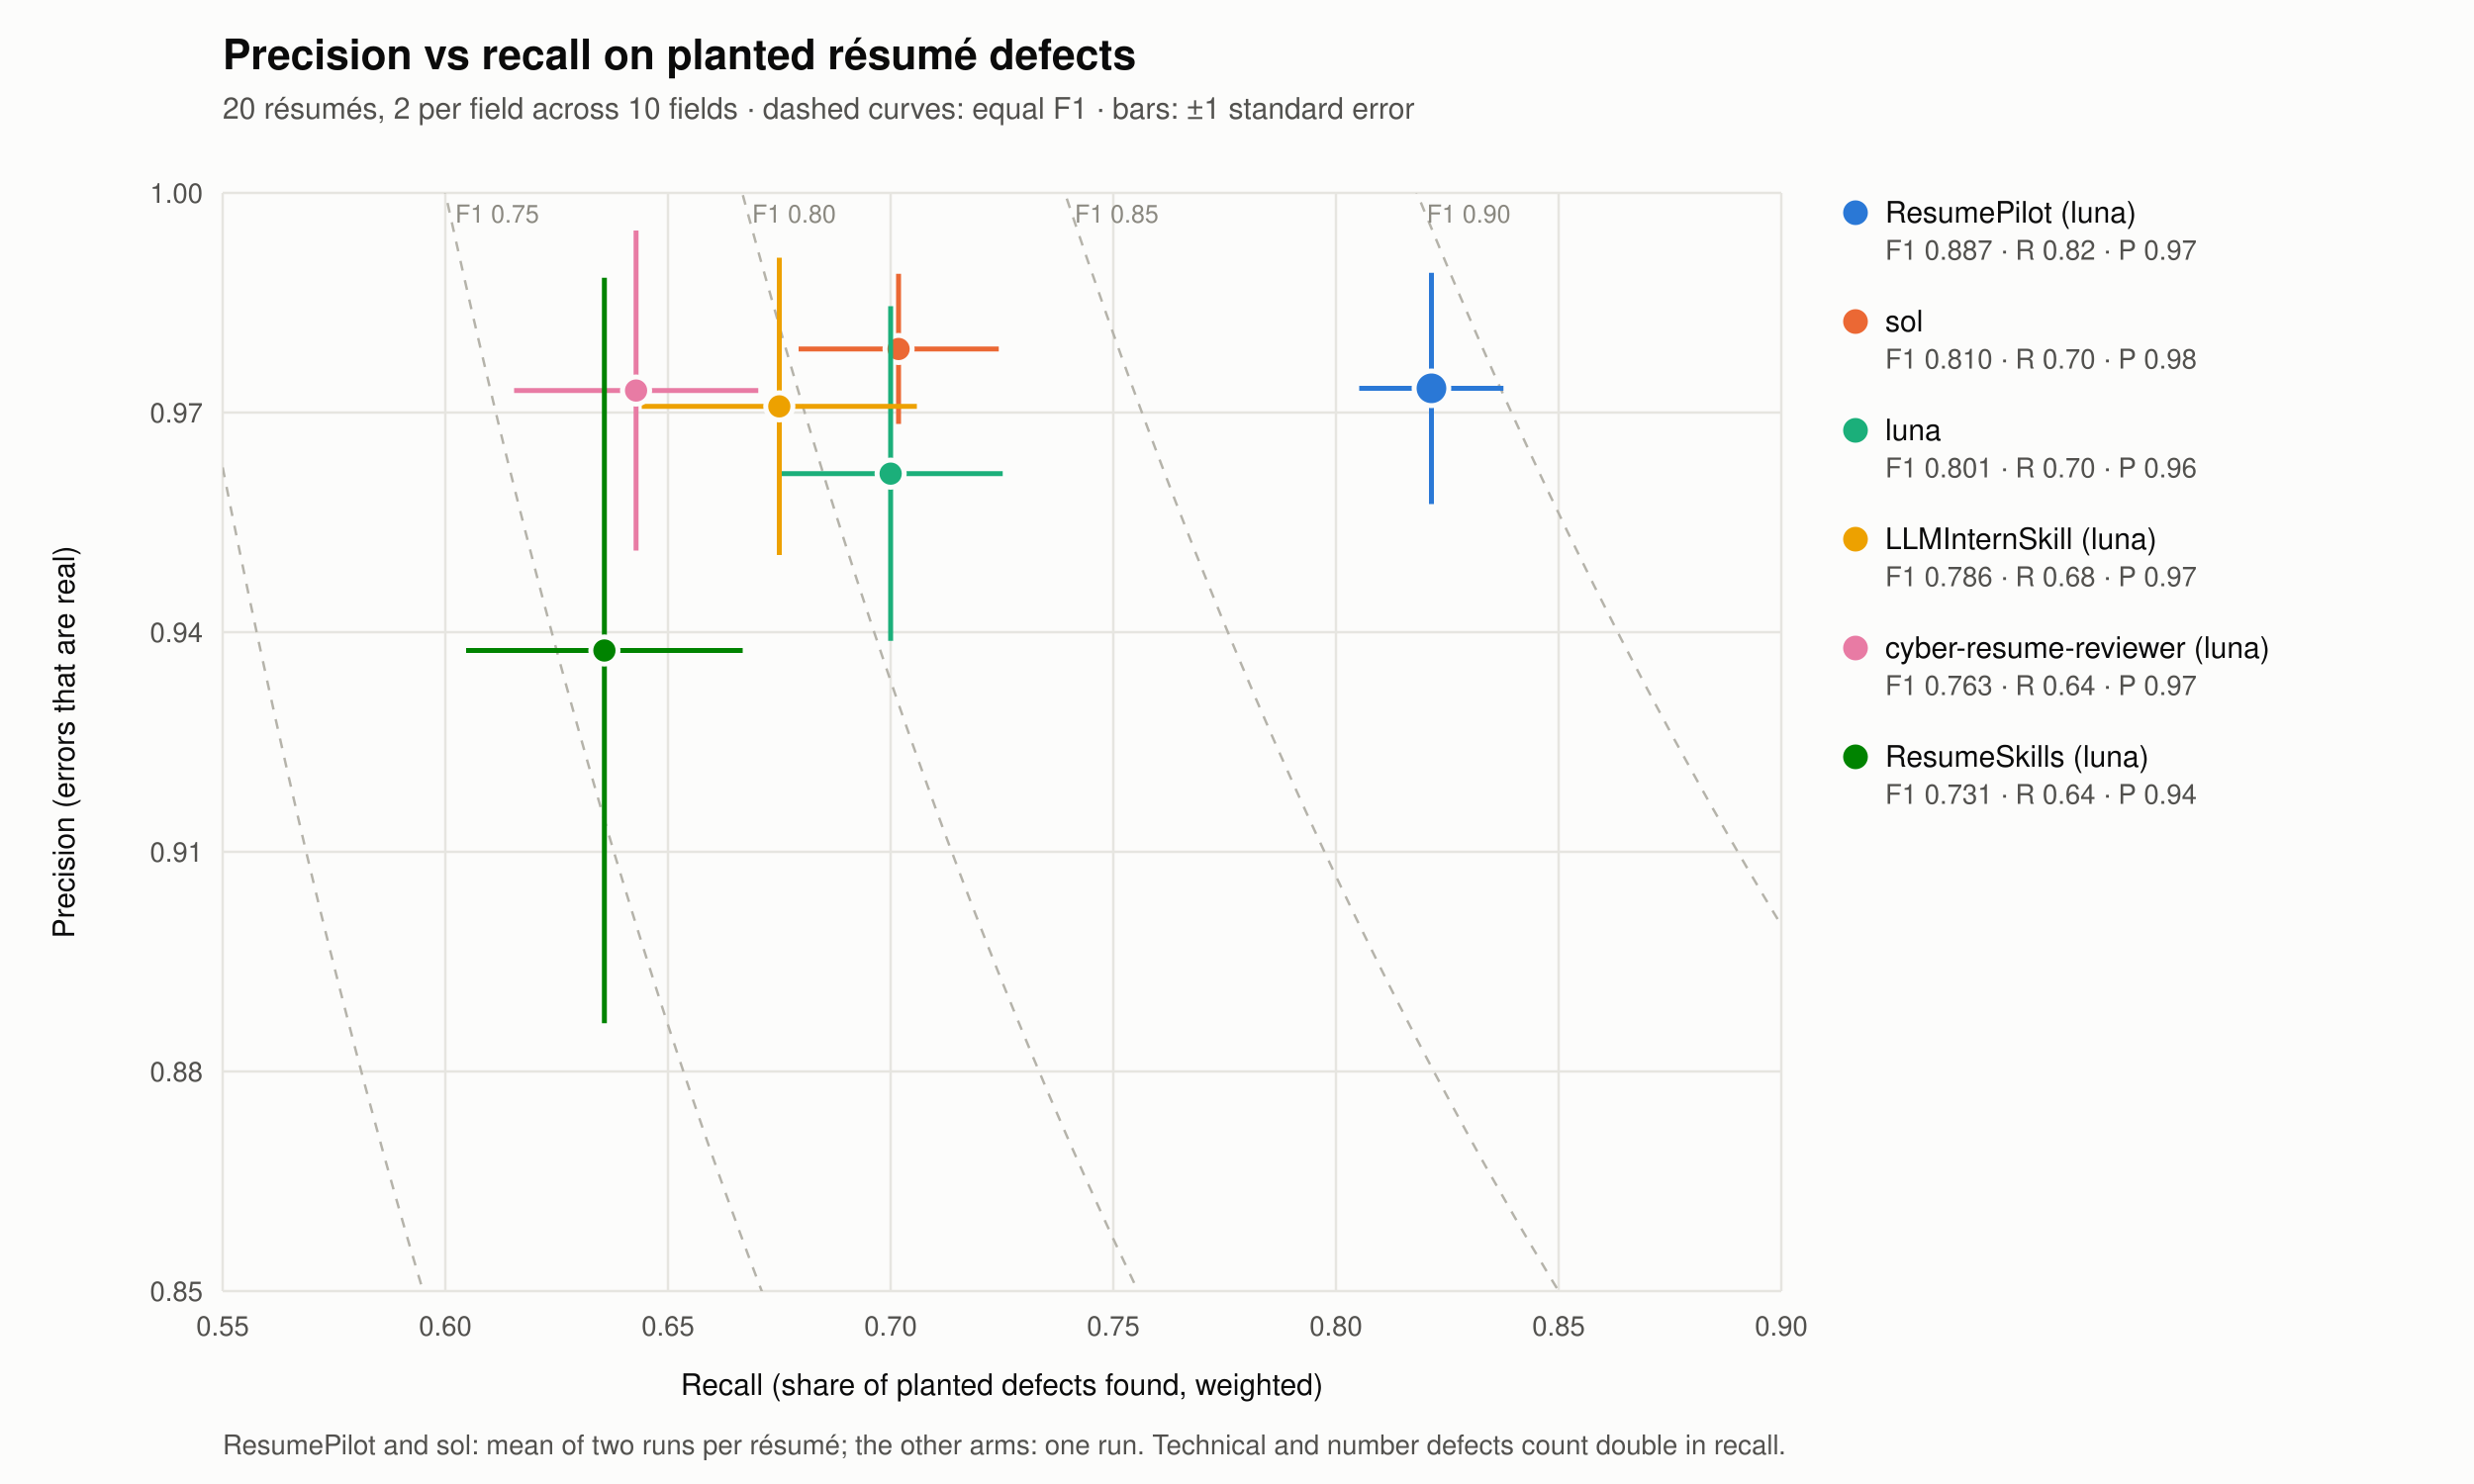
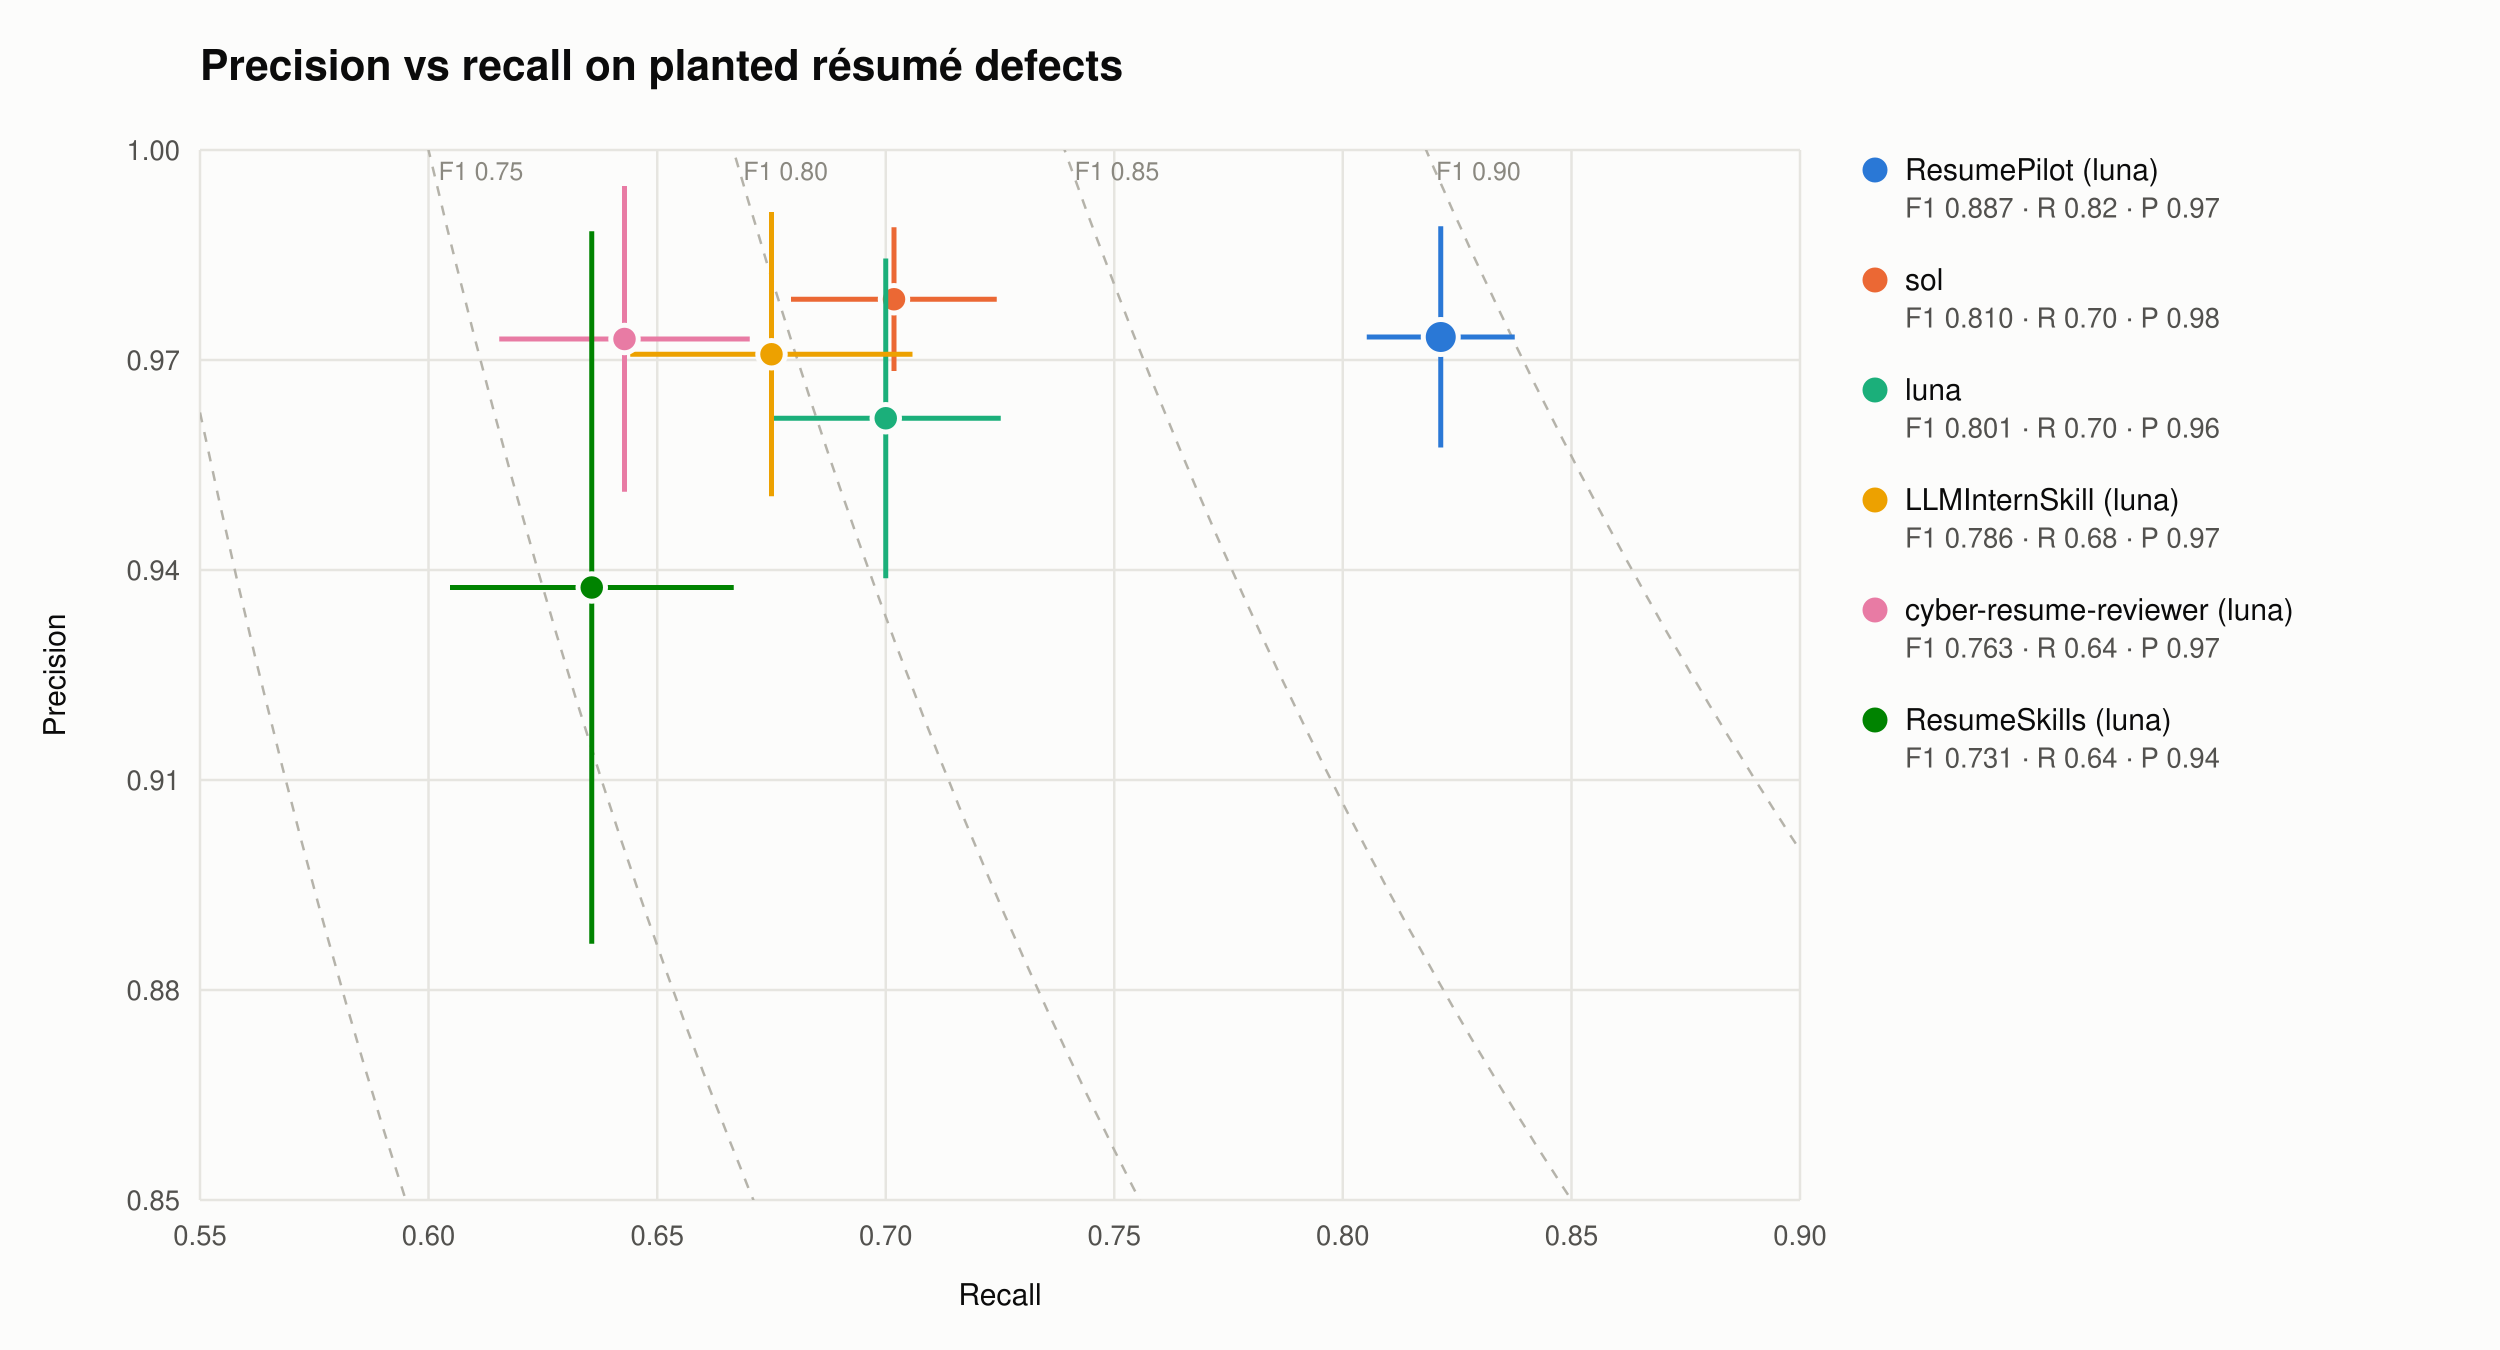
- <svg xmlns="http://www.w3.org/2000/svg" width="1000" height="600" viewBox="0 0 1000 600" font-family="Helvetica, Arial, sans-serif">
-   <rect width="1000" height="600" fill="#fcfcfb" />
-   <text x="90" y="28" font-size="17" font-weight="600" fill="#0b0b0b">Precision vs recall on planted résumé defects</text>
-   <text x="90" y="48" font-size="12" fill="#52514e">20 résumés, 2 per field across 10 fields · dashed curves: equal F1 · bars: ±1 standard error</text>
+ <svg xmlns="http://www.w3.org/2000/svg" width="1000" height="540" viewBox="0 0 1000 540" font-family="Helvetica, Arial, sans-serif">
+   <rect width="1000" height="540" fill="#fcfcfb" />
+   <text x="80" y="32" font-size="17" font-weight="600" fill="#0b0b0b">Precision vs recall on planted résumé defects</text>
  <clipPath id="plot">
-     <rect x="90" y="78" width="630" height="444" />
+     <rect x="80" y="60" width="640" height="420" />
  </clipPath>
-   <line x1="90.0" y1="78" x2="90.0" y2="522" stroke="#e6e5e0" />
-   <text x="90.0" y="540" font-size="11" fill="#52514e" text-anchor="middle">0.55</text>
-   <line x1="180.0" y1="78" x2="180.0" y2="522" stroke="#e6e5e0" />
-   <text x="180.0" y="540" font-size="11" fill="#52514e" text-anchor="middle">0.60</text>
-   <line x1="270.0" y1="78" x2="270.0" y2="522" stroke="#e6e5e0" />
-   <text x="270.0" y="540" font-size="11" fill="#52514e" text-anchor="middle">0.65</text>
-   <line x1="360.0" y1="78" x2="360.0" y2="522" stroke="#e6e5e0" />
-   <text x="360.0" y="540" font-size="11" fill="#52514e" text-anchor="middle">0.70</text>
-   <line x1="450.0" y1="78" x2="450.0" y2="522" stroke="#e6e5e0" />
-   <text x="450.0" y="540" font-size="11" fill="#52514e" text-anchor="middle">0.75</text>
-   <line x1="540.0" y1="78" x2="540.0" y2="522" stroke="#e6e5e0" />
-   <text x="540.0" y="540" font-size="11" fill="#52514e" text-anchor="middle">0.80</text>
-   <line x1="630.0" y1="78" x2="630.0" y2="522" stroke="#e6e5e0" />
-   <text x="630.0" y="540" font-size="11" fill="#52514e" text-anchor="middle">0.85</text>
-   <line x1="720.0" y1="78" x2="720.0" y2="522" stroke="#e6e5e0" />
-   <text x="720.0" y="540" font-size="11" fill="#52514e" text-anchor="middle">0.90</text>
-   <line x1="90" y1="522.0" x2="720" y2="522.0" stroke="#e6e5e0" />
-   <text x="82" y="526.0" font-size="11" fill="#52514e" text-anchor="end">0.85</text>
-   <line x1="90" y1="433.2" x2="720" y2="433.2" stroke="#e6e5e0" />
-   <text x="82" y="437.2" font-size="11" fill="#52514e" text-anchor="end">0.88</text>
-   <line x1="90" y1="344.4" x2="720" y2="344.4" stroke="#e6e5e0" />
-   <text x="82" y="348.4" font-size="11" fill="#52514e" text-anchor="end">0.91</text>
-   <line x1="90" y1="255.6" x2="720" y2="255.6" stroke="#e6e5e0" />
-   <text x="82" y="259.6" font-size="11" fill="#52514e" text-anchor="end">0.94</text>
-   <line x1="90" y1="166.8" x2="720" y2="166.8" stroke="#e6e5e0" />
-   <text x="82" y="170.8" font-size="11" fill="#52514e" text-anchor="end">0.97</text>
-   <line x1="90" y1="78.0" x2="720" y2="78.0" stroke="#e6e5e0" />
-   <text x="82" y="82.0" font-size="11" fill="#52514e" text-anchor="end">1.00</text>
-   <polyline clip-path="url(#plot)" points="90.0,189.0 93.6,207.0 97.2,224.5 100.8,241.8 104.4,258.7 108.0,275.3 111.6,291.6 115.2,307.6 118.8,323.3 122.4,338.7 126.0,353.8 129.6,368.7 133.2,383.3 136.8,397.6 140.4,411.6 144.0,425.5 147.6,439.1 151.2,452.4 154.8,465.6 158.4,478.5 162.0,491.2 165.6,503.7 169.2,515.9 172.8,528.0 176.4,539.9 180.0,551.6 183.6,563.1 187.2,574.4" fill="none" stroke="#b5b3aa" stroke-width="1" stroke-dasharray="4 4" />
-   <polyline clip-path="url(#plot)" points="169.2,27.3 172.8,44.5 176.4,61.4 180.0,78.0 183.6,94.3 187.2,110.3 190.8,126.1 194.4,141.5 198.0,156.7 201.6,171.7 205.2,186.4 208.8,200.8 212.4,215.0 216.0,229.0 219.6,242.8 223.2,256.3 226.8,269.6 230.4,282.7 234.0,295.6 237.6,308.4 241.2,320.9 244.8,333.2 248.4,345.3 252.0,357.2 255.6,369.0 259.2,380.6 262.8,392.0 266.4,403.3 270.0,414.4 273.6,425.3 277.2,436.1 280.8,446.7 284.4,457.2 288.0,467.5 291.6,477.7 295.2,487.7 298.8,497.6 302.4,507.4 306.0,517.0 309.6,526.5 313.2,535.9 316.8,545.1 320.4,554.2 324.0,563.2 327.6,572.1 331.2,580.9" fill="none" stroke="#b5b3aa" stroke-width="1" stroke-dasharray="4 4" />
-   <text x="184.0" y="90" font-size="10" fill="#8a8880">F1 0.75</text>
-   <polyline clip-path="url(#plot)" points="288.0,32.5 291.6,46.4 295.2,60.1 298.8,73.5 302.4,86.8 306.0,99.9 309.6,112.8 313.2,125.5 316.8,138.1 320.4,150.4 324.0,162.6 327.6,174.6 331.2,186.4 334.8,198.1 338.4,209.6 342.0,220.9 345.6,232.1 349.2,243.1 352.8,254.0 356.4,264.7 360.0,275.3 363.6,285.8 367.2,296.1 370.8,306.3 374.4,316.3 378.0,326.3 381.6,336.1 385.2,345.7 388.8,355.3 392.4,364.7 396.0,374.0 399.6,383.2 403.2,392.3 406.8,401.2 410.4,410.1 414.0,418.8 417.6,427.5 421.2,436.0 424.8,444.5 428.4,452.8 432.0,461.1 435.6,469.2 439.2,477.3 442.8,485.2 446.4,493.1 450.0,500.9 453.6,508.5 457.2,516.1 460.8,523.7 464.4,531.1 468.0,538.4 471.6,545.7 475.2,552.9 478.8,560.0 482.4,567.0 486.0,574.0 489.6,580.9" fill="none" stroke="#b5b3aa" stroke-width="1" stroke-dasharray="4 4" />
-   <text x="304.0" y="90" font-size="10" fill="#8a8880">F1 0.80</text>
-   <polyline clip-path="url(#plot)" points="414.0,27.0 417.6,38.5 421.2,49.7 424.8,60.9 428.4,71.9 432.0,82.7 435.6,93.4 439.2,104.0 442.8,114.4 446.4,124.7 450.0,134.9 453.6,145.0 457.2,154.9 460.8,164.7 464.4,174.4 468.0,184.0 471.6,193.5 475.2,202.9 478.8,212.1 482.4,221.3 486.0,230.3 489.6,239.2 493.2,248.1 496.8,256.8 500.4,265.4 504.0,273.9 507.6,282.4 511.2,290.7 514.8,299.0 518.4,307.1 522.0,315.2 525.6,323.2 529.2,331.1 532.8,338.9 536.4,346.6 540.0,354.3 543.6,361.8 547.2,369.3 550.8,376.7 554.4,384.0 558.0,391.3 561.6,398.5 565.2,405.6 568.8,412.6 572.4,419.6 576.0,426.5 579.6,433.3 583.2,440.0 586.8,446.7 590.4,453.3 594.0,459.9 597.6,466.4 601.2,472.8 604.8,479.1 608.4,485.4 612.0,491.7 615.6,497.9 619.2,504.0 622.8,510.0 626.4,516.1 630.0,522.0 633.6,527.9 637.2,533.7 640.8,539.5 644.4,545.2 648.0,550.9 651.6,556.5 655.2,562.1 658.8,567.6 662.4,573.1 666.0,578.5" fill="none" stroke="#b5b3aa" stroke-width="1" stroke-dasharray="4 4" />
-   <text x="434.4" y="90" font-size="10" fill="#8a8880">F1 0.85</text>
-   <polyline clip-path="url(#plot)" points="550.8,22.3 554.4,31.7 558.0,41.0 561.6,50.2 565.2,59.3 568.8,68.3 572.4,77.2 576.0,86.0 579.6,94.7 583.2,103.3 586.8,111.9 590.4,120.3 594.0,128.6 597.6,136.9 601.2,145.1 604.8,153.2 608.4,161.2 612.0,169.1 615.6,176.9 619.2,184.7 622.8,192.4 626.4,200.0 630.0,207.5 633.6,215.0 637.2,222.3 640.8,229.6 644.4,236.9 648.0,244.0 651.6,251.1 655.2,258.2 658.8,265.1 662.4,272.0 666.0,278.9 669.6,285.6 673.2,292.3 676.8,299.0 680.4,305.5 684.0,312.0 687.6,318.5 691.2,324.9 694.8,331.2 698.4,337.5 702.0,343.7 705.6,349.9 709.2,356.0 712.8,362.1 716.4,368.1 720.0,374.0" fill="none" stroke="#b5b3aa" stroke-width="1" stroke-dasharray="4 4" />
-   <text x="576.7" y="90" font-size="10" fill="#8a8880">F1 0.90</text>
-   <text x="405.0" y="564" font-size="12" fill="#0b0b0b" text-anchor="middle">Recall (share of planted defects found, weighted)</text>
-   <text transform="translate(30,300.0) rotate(-90)" font-size="12" fill="#0b0b0b" text-anchor="middle">Precision (errors that are real)</text>
-   <line x1="322.8" y1="141.1" x2="403.7" y2="141.1" stroke="#eb6834" stroke-width="2" />
-   <line x1="363.2" y1="171.4" x2="363.2" y2="110.7" stroke="#eb6834" stroke-width="2" />
-   <circle cx="363.2" cy="141.1" r="5.5" fill="#eb6834" stroke="#fcfcfb" stroke-width="2" />
-   <line x1="314.7" y1="191.5" x2="405.3" y2="191.5" stroke="#1baf7a" stroke-width="2" />
-   <line x1="360.0" y1="259.1" x2="360.0" y2="123.8" stroke="#1baf7a" stroke-width="2" />
-   <circle cx="360.0" cy="191.5" r="5.5" fill="#1baf7a" stroke="#fcfcfb" stroke-width="2" />
-   <line x1="259.4" y1="164.3" x2="370.6" y2="164.3" stroke="#eda100" stroke-width="2" />
-   <line x1="315.0" y1="224.4" x2="315.0" y2="104.2" stroke="#eda100" stroke-width="2" />
-   <circle cx="315.0" cy="164.3" r="5.5" fill="#eda100" stroke="#fcfcfb" stroke-width="2" />
-   <line x1="207.8" y1="157.9" x2="306.5" y2="157.9" stroke="#e87ba4" stroke-width="2" />
-   <line x1="257.1" y1="222.6" x2="257.1" y2="93.2" stroke="#e87ba4" stroke-width="2" />
-   <circle cx="257.1" cy="157.9" r="5.5" fill="#e87ba4" stroke="#fcfcfb" stroke-width="2" />
-   <line x1="188.4" y1="263.0" x2="300.2" y2="263.0" stroke="#008300" stroke-width="2" />
-   <line x1="244.3" y1="413.7" x2="244.3" y2="112.3" stroke="#008300" stroke-width="2" />
-   <circle cx="244.3" cy="263.0" r="5.5" fill="#008300" stroke="#fcfcfb" stroke-width="2" />
-   <line x1="549.4" y1="157.0" x2="607.7" y2="157.0" stroke="#2a78d6" stroke-width="2" />
-   <line x1="578.6" y1="203.8" x2="578.6" y2="110.3" stroke="#2a78d6" stroke-width="2" />
-   <circle cx="578.6" cy="157.0" r="7" fill="#2a78d6" stroke="#fcfcfb" stroke-width="2" />
-   <circle cx="750" cy="86" r="5" fill="#2a78d6" />
-   <text x="762" y="90" font-size="12" fill="#0b0b0b">ResumePilot (luna)</text>
-   <text x="762" y="105" font-size="11" fill="#52514e">F1 0.887 · R 0.82 · P 0.97</text>
-   <circle cx="750" cy="130" r="5" fill="#eb6834" />
-   <text x="762" y="134" font-size="12" fill="#0b0b0b">sol</text>
-   <text x="762" y="149" font-size="11" fill="#52514e">F1 0.810 · R 0.70 · P 0.98</text>
-   <circle cx="750" cy="174" r="5" fill="#1baf7a" />
-   <text x="762" y="178" font-size="12" fill="#0b0b0b">luna</text>
-   <text x="762" y="193" font-size="11" fill="#52514e">F1 0.801 · R 0.70 · P 0.96</text>
-   <circle cx="750" cy="218" r="5" fill="#eda100" />
-   <text x="762" y="222" font-size="12" fill="#0b0b0b">LLMInternSkill (luna)</text>
-   <text x="762" y="237" font-size="11" fill="#52514e">F1 0.786 · R 0.68 · P 0.97</text>
-   <circle cx="750" cy="262" r="5" fill="#e87ba4" />
-   <text x="762" y="266" font-size="12" fill="#0b0b0b">cyber-resume-reviewer (luna)</text>
-   <text x="762" y="281" font-size="11" fill="#52514e">F1 0.763 · R 0.64 · P 0.97</text>
-   <circle cx="750" cy="306" r="5" fill="#008300" />
-   <text x="762" y="310" font-size="12" fill="#0b0b0b">ResumeSkills (luna)</text>
-   <text x="762" y="325" font-size="11" fill="#52514e">F1 0.731 · R 0.64 · P 0.94</text>
-   <text x="90" y="588" font-size="11" fill="#52514e">ResumePilot and sol: mean of two runs per résumé; the other arms: one run. Technical and number defects count double in recall.</text>
+   <line x1="80.0" y1="60" x2="80.0" y2="480" stroke="#e6e5e0" />
+   <text x="80.0" y="498" font-size="11" fill="#52514e" text-anchor="middle">0.55</text>
+   <line x1="171.4" y1="60" x2="171.4" y2="480" stroke="#e6e5e0" />
+   <text x="171.4" y="498" font-size="11" fill="#52514e" text-anchor="middle">0.60</text>
+   <line x1="262.9" y1="60" x2="262.9" y2="480" stroke="#e6e5e0" />
+   <text x="262.9" y="498" font-size="11" fill="#52514e" text-anchor="middle">0.65</text>
+   <line x1="354.3" y1="60" x2="354.3" y2="480" stroke="#e6e5e0" />
+   <text x="354.3" y="498" font-size="11" fill="#52514e" text-anchor="middle">0.70</text>
+   <line x1="445.7" y1="60" x2="445.7" y2="480" stroke="#e6e5e0" />
+   <text x="445.7" y="498" font-size="11" fill="#52514e" text-anchor="middle">0.75</text>
+   <line x1="537.1" y1="60" x2="537.1" y2="480" stroke="#e6e5e0" />
+   <text x="537.1" y="498" font-size="11" fill="#52514e" text-anchor="middle">0.80</text>
+   <line x1="628.6" y1="60" x2="628.6" y2="480" stroke="#e6e5e0" />
+   <text x="628.6" y="498" font-size="11" fill="#52514e" text-anchor="middle">0.85</text>
+   <line x1="720.0" y1="60" x2="720.0" y2="480" stroke="#e6e5e0" />
+   <text x="720.0" y="498" font-size="11" fill="#52514e" text-anchor="middle">0.90</text>
+   <line x1="80" y1="480.0" x2="720" y2="480.0" stroke="#e6e5e0" />
+   <text x="72" y="484.0" font-size="11" fill="#52514e" text-anchor="end">0.85</text>
+   <line x1="80" y1="396.0" x2="720" y2="396.0" stroke="#e6e5e0" />
+   <text x="72" y="400.0" font-size="11" fill="#52514e" text-anchor="end">0.88</text>
+   <line x1="80" y1="312.0" x2="720" y2="312.0" stroke="#e6e5e0" />
+   <text x="72" y="316.0" font-size="11" fill="#52514e" text-anchor="end">0.91</text>
+   <line x1="80" y1="228.0" x2="720" y2="228.0" stroke="#e6e5e0" />
+   <text x="72" y="232.0" font-size="11" fill="#52514e" text-anchor="end">0.94</text>
+   <line x1="80" y1="144.0" x2="720" y2="144.0" stroke="#e6e5e0" />
+   <text x="72" y="148.0" font-size="11" fill="#52514e" text-anchor="end">0.97</text>
+   <line x1="80" y1="60.0" x2="720" y2="60.0" stroke="#e6e5e0" />
+   <text x="72" y="64.0" font-size="11" fill="#52514e" text-anchor="end">1.00</text>
+   <polyline clip-path="url(#plot)" points="80.0,165.0 83.7,182.0 87.3,198.6 91.0,215.0 94.6,231.0 98.3,246.7 101.9,262.1 105.6,277.2 109.3,292.0 112.9,306.6 116.6,320.9 120.2,335.0 123.9,348.8 127.5,362.3 131.2,375.6 134.9,388.7 138.5,401.6 142.2,414.2 145.8,426.6 149.5,438.8 153.1,450.8 156.8,462.6 160.5,474.3 164.1,485.7 167.8,496.9 171.4,508.0 175.1,518.9 178.7,529.6" fill="none" stroke="#b5b3aa" stroke-width="1" stroke-dasharray="4 4" />
+   <polyline clip-path="url(#plot)" points="160.5,12.1 164.1,28.3 167.8,44.3 171.4,60.0 175.1,75.4 178.7,90.6 182.4,105.5 186.1,120.1 189.7,134.5 193.4,148.6 197.0,162.5 200.7,176.2 204.3,189.6 208.0,202.9 211.7,215.9 215.3,228.7 219.0,241.3 222.6,253.7 226.3,265.9 229.9,277.9 233.6,289.7 237.3,301.4 240.9,312.9 244.6,324.2 248.2,335.3 251.9,346.2 255.5,357.0 259.2,367.7 262.9,378.2 266.5,388.5 270.2,398.7 273.8,408.8 277.5,418.7 281.1,428.4 284.8,438.0 288.5,447.5 292.1,456.9 295.8,466.1 299.4,475.3 303.1,484.2 306.7,493.1 310.4,501.9 314.1,510.5 317.7,519.0 321.4,527.4 325.0,535.7" fill="none" stroke="#b5b3aa" stroke-width="1" stroke-dasharray="4 4" />
+   <text x="175.4" y="72" font-size="10" fill="#8a8880">F1 0.75</text>
+   <polyline clip-path="url(#plot)" points="281.1,16.9 284.8,30.1 288.5,43.0 292.1,55.8 295.8,68.4 299.4,80.7 303.1,92.9 306.7,105.0 310.4,116.8 314.1,128.5 317.7,140.0 321.4,151.3 325.0,162.5 328.7,173.6 332.3,184.4 336.0,195.2 339.7,205.8 343.3,216.2 347.0,226.5 350.6,236.6 354.3,246.7 357.9,256.6 361.6,266.3 365.3,275.9 368.9,285.5 372.6,294.8 376.2,304.1 379.9,313.2 383.5,322.3 387.2,331.2 390.9,340.0 394.5,348.7 398.2,357.3 401.8,365.8 405.5,374.1 409.1,382.4 412.8,390.6 416.5,398.7 420.1,406.7 423.8,414.6 427.4,422.4 431.1,430.1 434.7,437.7 438.4,445.2 442.1,452.6 445.7,460.0 449.4,467.3 453.0,474.5 456.7,481.6 460.3,488.6 464.0,495.6 467.7,502.4 471.3,509.2 475.0,516.0 478.6,522.6 482.3,529.2 485.9,535.7" fill="none" stroke="#b5b3aa" stroke-width="1" stroke-dasharray="4 4" />
+   <text x="297.3" y="72" font-size="10" fill="#8a8880">F1 0.80</text>
+   <polyline clip-path="url(#plot)" points="409.1,11.8 412.8,22.6 416.5,33.3 420.1,43.8 423.8,54.2 427.4,64.4 431.1,74.6 434.7,84.6 438.4,94.5 442.1,104.2 445.7,113.8 449.4,123.4 453.0,132.8 456.7,142.1 460.3,151.2 464.0,160.3 467.7,169.3 471.3,178.1 475.0,186.9 478.6,195.5 482.3,204.1 485.9,212.5 489.6,220.9 493.3,229.1 496.9,237.3 500.6,245.4 504.2,253.3 507.9,261.2 511.5,269.0 515.2,276.7 518.9,284.4 522.5,291.9 526.2,299.4 529.8,306.8 533.5,314.1 537.1,321.3 540.8,328.5 544.5,335.6 548.1,342.6 551.8,349.5 555.4,356.4 559.1,363.2 562.7,369.9 566.4,376.5 570.1,383.1 573.7,389.6 577.4,396.1 581.0,402.5 584.7,408.8 588.3,415.0 592.0,421.2 595.7,427.4 599.3,433.4 603.0,439.5 606.6,445.4 610.3,451.3 613.9,457.2 617.6,463.0 621.3,468.7 624.9,474.4 628.6,480.0 632.2,485.6 635.9,491.1 639.5,496.6 643.2,502.0 646.9,507.4 650.5,512.7 654.2,517.9 657.8,523.2 661.5,528.4 665.1,533.5" fill="none" stroke="#b5b3aa" stroke-width="1" stroke-dasharray="4 4" />
+   <text x="429.8" y="72" font-size="10" fill="#8a8880">F1 0.85</text>
+   <polyline clip-path="url(#plot)" points="548.1,7.3 551.8,16.2 555.4,25.0 559.1,33.7 562.7,42.3 566.4,50.8 570.1,59.2 573.7,67.6 577.4,75.8 581.0,84.0 584.7,92.0 588.3,100.0 592.0,107.9 595.7,115.7 599.3,123.4 603.0,131.1 606.6,138.7 610.3,146.2 613.9,153.6 617.6,160.9 621.3,168.2 624.9,175.4 628.6,182.5 632.2,189.6 635.9,196.5 639.5,203.4 643.2,210.3 646.9,217.1 650.5,223.8 654.2,230.4 657.8,237.0 661.5,243.5 665.1,250.0 668.8,256.4 672.5,262.7 676.1,269.0 679.8,275.2 683.4,281.4 687.1,287.5 690.7,293.5 694.4,299.5 698.1,305.5 701.7,311.4 705.4,317.2 709.0,323.0 712.7,328.7 716.3,334.4 720.0,340.0" fill="none" stroke="#b5b3aa" stroke-width="1" stroke-dasharray="4 4" />
+   <text x="574.4" y="72" font-size="10" fill="#8a8880">F1 0.90</text>
+   <text x="400.0" y="522" font-size="12" fill="#0b0b0b" text-anchor="middle">Recall</text>
+   <text transform="translate(26,270.0) rotate(-90)" font-size="12" fill="#0b0b0b" text-anchor="middle">Precision</text>
+   <line x1="316.4" y1="119.7" x2="398.7" y2="119.7" stroke="#eb6834" stroke-width="2" />
+   <line x1="357.6" y1="148.4" x2="357.6" y2="90.9" stroke="#eb6834" stroke-width="2" />
+   <circle cx="357.6" cy="119.7" r="5.5" fill="#eb6834" stroke="#fcfcfb" stroke-width="2" />
+   <line x1="308.3" y1="167.3" x2="400.3" y2="167.3" stroke="#1baf7a" stroke-width="2" />
+   <line x1="354.3" y1="231.3" x2="354.3" y2="103.4" stroke="#1baf7a" stroke-width="2" />
+   <circle cx="354.3" cy="167.3" r="5.5" fill="#1baf7a" stroke="#fcfcfb" stroke-width="2" />
+   <line x1="252.1" y1="141.7" x2="365.0" y2="141.7" stroke="#eda100" stroke-width="2" />
+   <line x1="308.6" y1="198.5" x2="308.6" y2="84.8" stroke="#eda100" stroke-width="2" />
+   <circle cx="308.6" cy="141.7" r="5.5" fill="#eda100" stroke="#fcfcfb" stroke-width="2" />
+   <line x1="199.7" y1="135.6" x2="299.9" y2="135.6" stroke="#e87ba4" stroke-width="2" />
+   <line x1="249.8" y1="196.7" x2="249.8" y2="74.4" stroke="#e87ba4" stroke-width="2" />
+   <circle cx="249.8" cy="135.6" r="5.5" fill="#e87ba4" stroke="#fcfcfb" stroke-width="2" />
+   <line x1="180.0" y1="235.0" x2="293.5" y2="235.0" stroke="#008300" stroke-width="2" />
+   <line x1="236.7" y1="377.5" x2="236.7" y2="92.5" stroke="#008300" stroke-width="2" />
+   <circle cx="236.7" cy="235.0" r="5.5" fill="#008300" stroke="#fcfcfb" stroke-width="2" />
+   <line x1="546.7" y1="134.8" x2="605.9" y2="134.8" stroke="#2a78d6" stroke-width="2" />
+   <line x1="576.3" y1="179.0" x2="576.3" y2="90.5" stroke="#2a78d6" stroke-width="2" />
+   <circle cx="576.3" cy="134.8" r="7" fill="#2a78d6" stroke="#fcfcfb" stroke-width="2" />
+   <circle cx="750" cy="68" r="5" fill="#2a78d6" />
+   <text x="762" y="72" font-size="12" fill="#0b0b0b">ResumePilot (luna)</text>
+   <text x="762" y="87" font-size="11" fill="#52514e">F1 0.887 · R 0.82 · P 0.97</text>
+   <circle cx="750" cy="112" r="5" fill="#eb6834" />
+   <text x="762" y="116" font-size="12" fill="#0b0b0b">sol</text>
+   <text x="762" y="131" font-size="11" fill="#52514e">F1 0.810 · R 0.70 · P 0.98</text>
+   <circle cx="750" cy="156" r="5" fill="#1baf7a" />
+   <text x="762" y="160" font-size="12" fill="#0b0b0b">luna</text>
+   <text x="762" y="175" font-size="11" fill="#52514e">F1 0.801 · R 0.70 · P 0.96</text>
+   <circle cx="750" cy="200" r="5" fill="#eda100" />
+   <text x="762" y="204" font-size="12" fill="#0b0b0b">LLMInternSkill (luna)</text>
+   <text x="762" y="219" font-size="11" fill="#52514e">F1 0.786 · R 0.68 · P 0.97</text>
+   <circle cx="750" cy="244" r="5" fill="#e87ba4" />
+   <text x="762" y="248" font-size="12" fill="#0b0b0b">cyber-resume-reviewer (luna)</text>
+   <text x="762" y="263" font-size="11" fill="#52514e">F1 0.763 · R 0.64 · P 0.97</text>
+   <circle cx="750" cy="288" r="5" fill="#008300" />
+   <text x="762" y="292" font-size="12" fill="#0b0b0b">ResumeSkills (luna)</text>
+   <text x="762" y="307" font-size="11" fill="#52514e">F1 0.731 · R 0.64 · P 0.94</text>
</svg>
